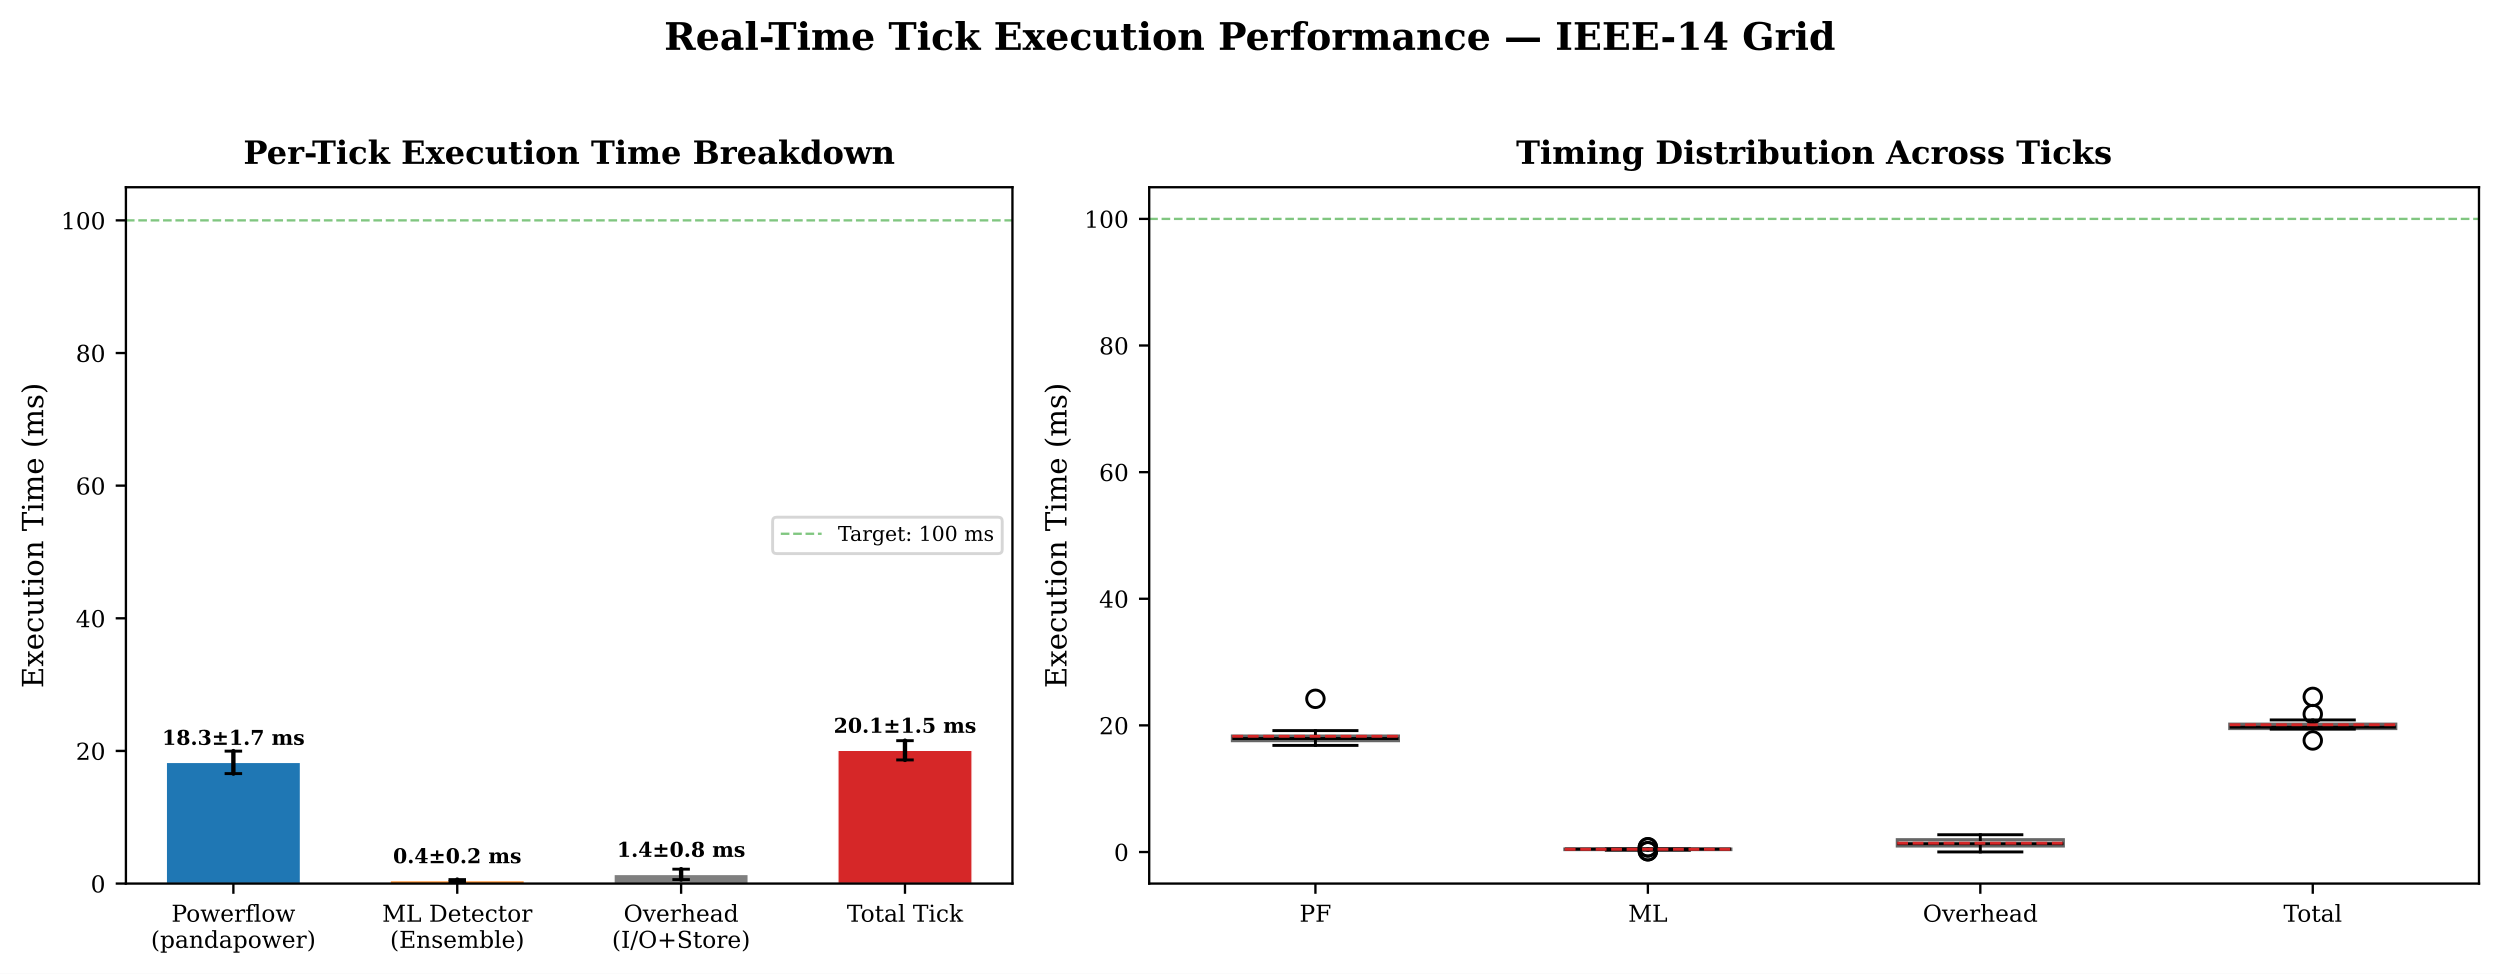
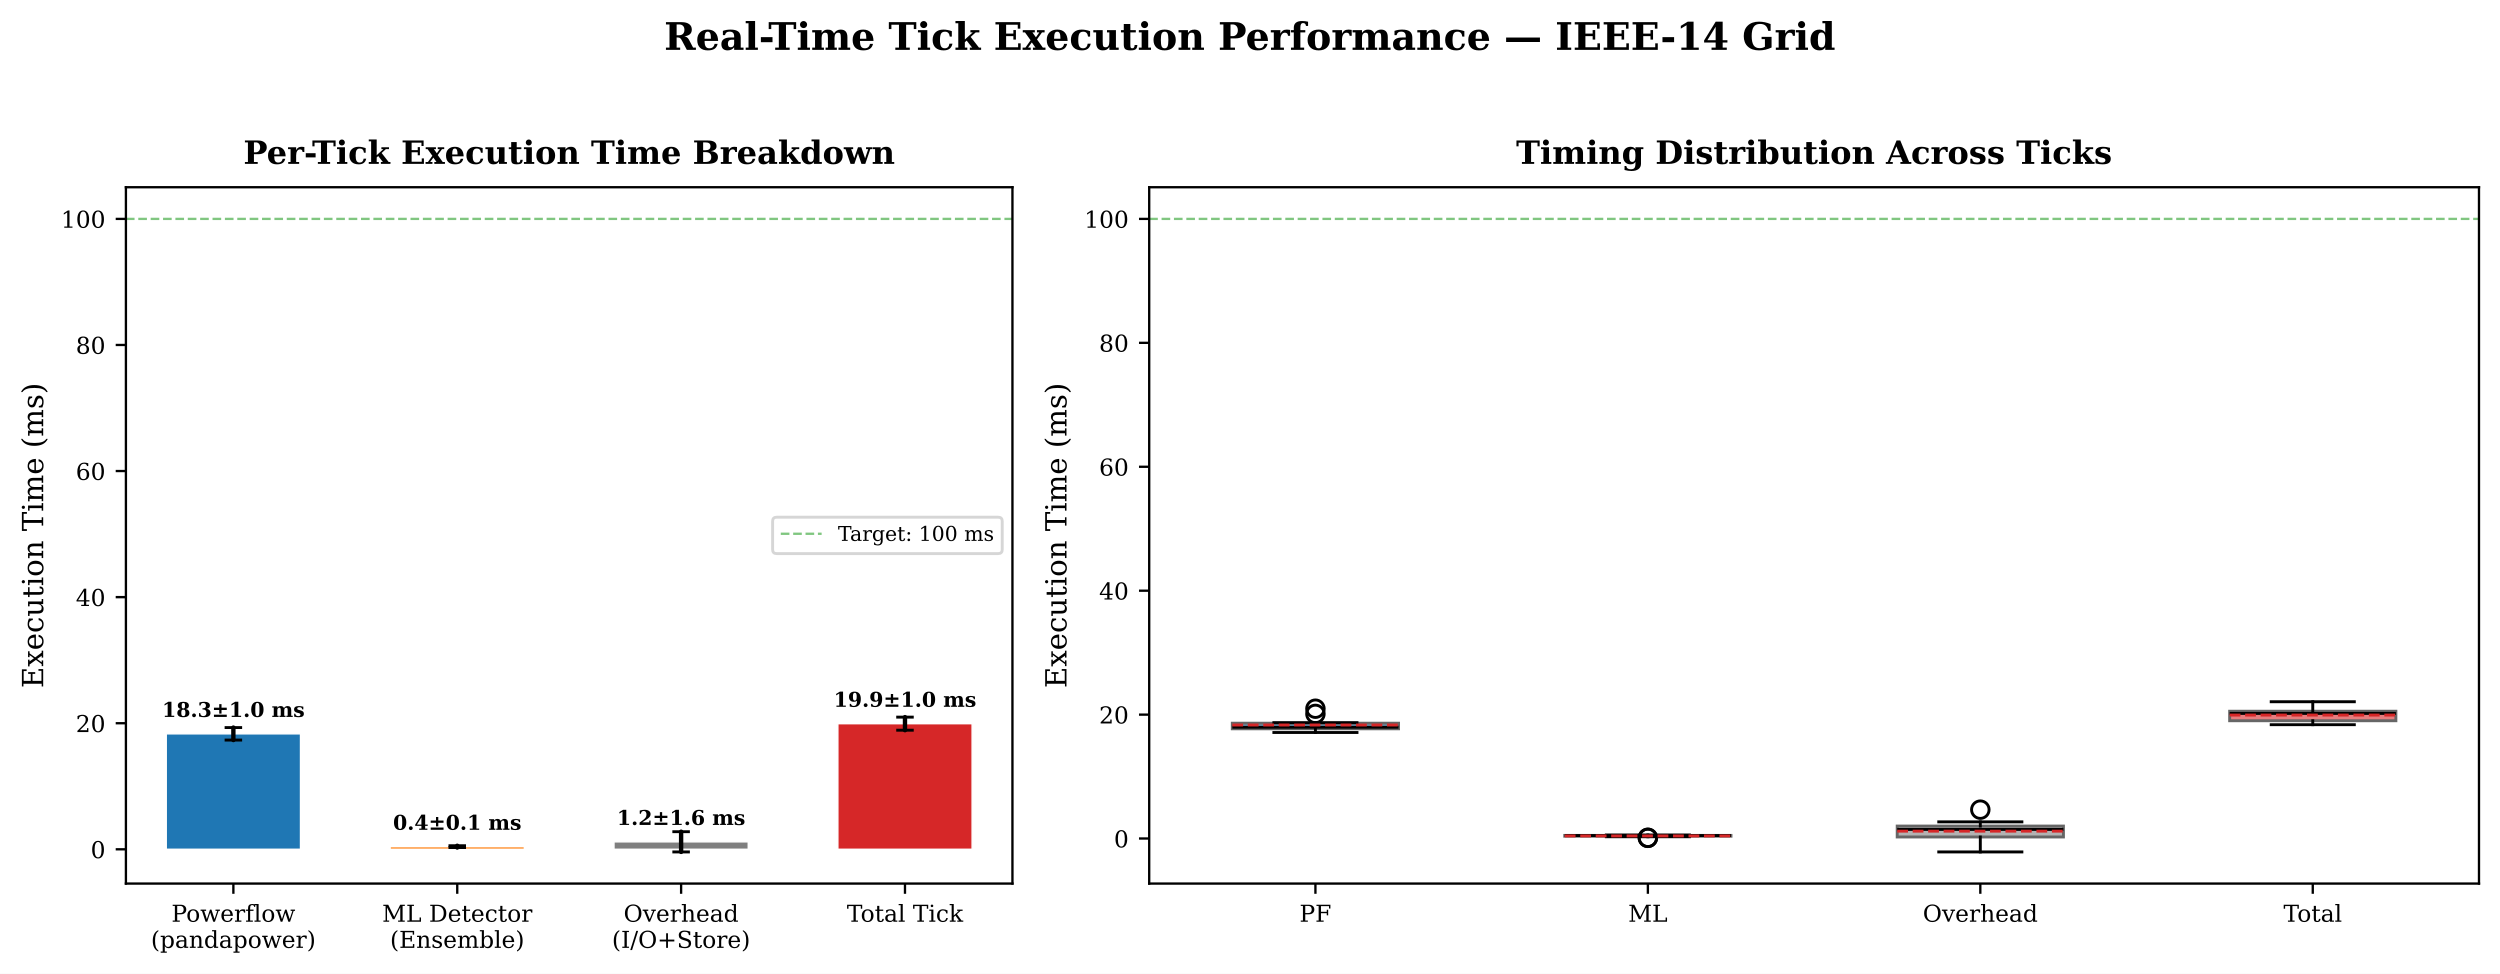
<svg xmlns="http://www.w3.org/2000/svg" xmlns:xlink="http://www.w3.org/1999/xlink" width="856.683pt" height="333.676pt" viewBox="0 0 856.683 333.676" version="1.1">
  <defs>
    <style type="text/css">*{stroke-linejoin: round; stroke-linecap: butt}</style>
  </defs>
  <g id="figure_1">
    <g id="patch_1">
      <path d="M -0 333.676  L 856.683 333.676  L 856.683 0  L -0 0  z " style="fill: #ffffff" />
    </g>
    <g id="axes_1">
      <g id="patch_2">
        <path d="M 43.148 302.776  L 346.936 302.776  L 346.936 64.16  L 43.148 64.16  z " style="fill: #ffffff" />
      </g>
      <g id="patch_3">
-         <path d="M 56.957 302.776  L 102.985 302.776  L 102.985 261.243  L 56.957 261.243  z " clip-path="url(#p542a0e15f7)" style="fill: #1f77b4; stroke: #ffffff; stroke-width: 0.5; stroke-linejoin: miter" />
+         <path d="M 56.957 291.033  L 102.985 291.033  L 102.985 251.457  L 56.957 251.457  z " clip-path="url(#p3ab5cfee27)" style="fill: #1f77b4; stroke: #ffffff; stroke-width: 0.5; stroke-linejoin: miter" />
      </g>
      <g id="patch_4">
-         <path d="M 133.671 302.776  L 179.699 302.776  L 179.699 301.789  L 133.671 301.789  z " clip-path="url(#p542a0e15f7)" style="fill: #ff7f0e; stroke: #ffffff; stroke-width: 0.5; stroke-linejoin: miter" />
+         <path d="M 133.671 291.033  L 179.699 291.033  L 179.699 290.123  L 133.671 290.123  z " clip-path="url(#p3ab5cfee27)" style="fill: #ff7f0e; stroke: #ffffff; stroke-width: 0.5; stroke-linejoin: miter" />
      </g>
      <g id="patch_5">
-         <path d="M 210.385 302.776  L 256.413 302.776  L 256.413 299.623  L 210.385 299.623  z " clip-path="url(#p542a0e15f7)" style="fill: #7f7f7f; stroke: #ffffff; stroke-width: 0.5; stroke-linejoin: miter" />
+         <path d="M 210.385 291.033  L 256.413 291.033  L 256.413 288.466  L 210.385 288.466  z " clip-path="url(#p3ab5cfee27)" style="fill: #7f7f7f; stroke: #ffffff; stroke-width: 0.5; stroke-linejoin: miter" />
      </g>
      <g id="patch_6">
-         <path d="M 287.099 302.776  L 333.128 302.776  L 333.128 257.103  L 287.099 257.103  z " clip-path="url(#p542a0e15f7)" style="fill: #d62728; stroke: #ffffff; stroke-width: 0.5; stroke-linejoin: miter" />
+         <path d="M 287.099 291.033  L 333.128 291.033  L 333.128 247.98  L 287.099 247.98  z " clip-path="url(#p3ab5cfee27)" style="fill: #d62728; stroke: #ffffff; stroke-width: 0.5; stroke-linejoin: miter" />
      </g>
      <g id="matplotlib.axis_1">
        <g id="xtick_1">
          <g id="line2d_1">
            <defs>
-               <path id="m5ea4b5512e" d="M 0 0  L 0 3.5  " style="stroke: #000000; stroke-width: 0.8" />
+               <path id="mbf00716e2d" d="M 0 0  L 0 3.5  " style="stroke: #000000; stroke-width: 0.8" />
            </defs>
            <g>
-               <use xlink:href="#m5ea4b5512e" x="79.971" y="302.776" style="stroke: #000000; stroke-width: 0.8" />
+               <use xlink:href="#mbf00716e2d" x="79.971" y="302.776" style="stroke: #000000; stroke-width: 0.8" />
            </g>
          </g>
          <g id="text_1">
            <text style="font-size: 8px; font-family: 'DejaVu Serif', 'Bitstream Vera Serif', 'Computer Modern Roman', 'New Century Schoolbook', 'Century Schoolbook L', 'Utopia', 'ITC Bookman', 'Bookman', 'Nimbus Roman No9 L', 'Times New Roman', 'Times', 'Palatino', 'Charter', serif" transform="translate(58.73654 315.8542)">Powerflow</text>
            <text style="font-size: 8px; font-family: 'DejaVu Serif', 'Bitstream Vera Serif', 'Computer Modern Roman', 'New Century Schoolbook', 'Century Schoolbook L', 'Utopia', 'ITC Bookman', 'Bookman', 'Nimbus Roman No9 L', 'Times New Roman', 'Times', 'Palatino', 'Charter', serif" transform="translate(51.71029 324.8125)">(pandapower)</text>
          </g>
        </g>
        <g id="xtick_2">
          <g id="line2d_2">
            <g>
-               <use xlink:href="#m5ea4b5512e" x="156.685" y="302.776" style="stroke: #000000; stroke-width: 0.8" />
+               <use xlink:href="#mbf00716e2d" x="156.685" y="302.776" style="stroke: #000000; stroke-width: 0.8" />
            </g>
          </g>
          <g id="text_2">
            <text style="font-size: 8px; font-family: 'DejaVu Serif', 'Bitstream Vera Serif', 'Computer Modern Roman', 'New Century Schoolbook', 'Century Schoolbook L', 'Utopia', 'ITC Bookman', 'Bookman', 'Nimbus Roman No9 L', 'Times New Roman', 'Times', 'Palatino', 'Charter', serif" transform="translate(130.9451 315.8542)">ML Detector</text>
            <text style="font-size: 8px; font-family: 'DejaVu Serif', 'Bitstream Vera Serif', 'Computer Modern Roman', 'New Century Schoolbook', 'Century Schoolbook L', 'Utopia', 'ITC Bookman', 'Bookman', 'Nimbus Roman No9 L', 'Times New Roman', 'Times', 'Palatino', 'Charter', serif" transform="translate(133.6469 324.8125)">(Ensemble)</text>
          </g>
        </g>
        <g id="xtick_3">
          <g id="line2d_3">
            <g>
-               <use xlink:href="#m5ea4b5512e" x="233.399" y="302.776" style="stroke: #000000; stroke-width: 0.8" />
+               <use xlink:href="#mbf00716e2d" x="233.399" y="302.776" style="stroke: #000000; stroke-width: 0.8" />
            </g>
          </g>
          <g id="text_3">
            <text style="font-size: 8px; font-family: 'DejaVu Serif', 'Bitstream Vera Serif', 'Computer Modern Roman', 'New Century Schoolbook', 'Century Schoolbook L', 'Utopia', 'ITC Bookman', 'Bookman', 'Nimbus Roman No9 L', 'Times New Roman', 'Times', 'Palatino', 'Charter', serif" transform="translate(213.6911 315.8542)">Overhead</text>
            <text style="font-size: 8px; font-family: 'DejaVu Serif', 'Bitstream Vera Serif', 'Computer Modern Roman', 'New Century Schoolbook', 'Century Schoolbook L', 'Utopia', 'ITC Bookman', 'Bookman', 'Nimbus Roman No9 L', 'Times New Roman', 'Times', 'Palatino', 'Charter', serif" transform="translate(209.6842 324.8125)">(I/O+Store)</text>
          </g>
        </g>
        <g id="xtick_4">
          <g id="line2d_4">
            <g>
-               <use xlink:href="#m5ea4b5512e" x="310.113" y="302.776" style="stroke: #000000; stroke-width: 0.8" />
+               <use xlink:href="#mbf00716e2d" x="310.113" y="302.776" style="stroke: #000000; stroke-width: 0.8" />
            </g>
          </g>
          <g id="text_4">
            <text style="font-size: 8px; font-family: 'DejaVu Serif', 'Bitstream Vera Serif', 'Computer Modern Roman', 'New Century Schoolbook', 'Century Schoolbook L', 'Utopia', 'ITC Bookman', 'Bookman', 'Nimbus Roman No9 L', 'Times New Roman', 'Times', 'Palatino', 'Charter', serif; text-anchor: middle" x="310.113" y="315.854" transform="rotate(-0 310.1133 315.8542)">Total Tick</text>
          </g>
        </g>
      </g>
      <g id="matplotlib.axis_2">
        <g id="ytick_1">
          <g id="line2d_5">
            <defs>
-               <path id="mde92114807" d="M 0 0  L -3.5 0  " style="stroke: #000000; stroke-width: 0.8" />
+               <path id="mee71e24d2e" d="M 0 0  L -3.5 0  " style="stroke: #000000; stroke-width: 0.8" />
            </defs>
            <g>
-               <use xlink:href="#mde92114807" x="43.148" y="302.776" style="stroke: #000000; stroke-width: 0.8" />
+               <use xlink:href="#mee71e24d2e" x="43.148" y="291.033" style="stroke: #000000; stroke-width: 0.8" />
            </g>
          </g>
          <g id="text_5">
-             <text style="font-size: 8px; font-family: 'DejaVu Serif', 'Bitstream Vera Serif', 'Computer Modern Roman', 'New Century Schoolbook', 'Century Schoolbook L', 'Utopia', 'ITC Bookman', 'Bookman', 'Nimbus Roman No9 L', 'Times New Roman', 'Times', 'Palatino', 'Charter', serif; text-anchor: end" x="36.148" y="305.815" transform="rotate(-0 36.14813 305.8149)">0</text>
+             <text style="font-size: 8px; font-family: 'DejaVu Serif', 'Bitstream Vera Serif', 'Computer Modern Roman', 'New Century Schoolbook', 'Century Schoolbook L', 'Utopia', 'ITC Bookman', 'Bookman', 'Nimbus Roman No9 L', 'Times New Roman', 'Times', 'Palatino', 'Charter', serif; text-anchor: end" x="36.148" y="294.072" transform="rotate(-0 36.14813 294.0722)">0</text>
          </g>
        </g>
        <g id="ytick_2">
          <g id="line2d_6">
            <g>
-               <use xlink:href="#mde92114807" x="43.148" y="257.325" style="stroke: #000000; stroke-width: 0.8" />
+               <use xlink:href="#mee71e24d2e" x="43.148" y="247.828" style="stroke: #000000; stroke-width: 0.8" />
            </g>
          </g>
          <g id="text_6">
-             <text style="font-size: 8px; font-family: 'DejaVu Serif', 'Bitstream Vera Serif', 'Computer Modern Roman', 'New Century Schoolbook', 'Century Schoolbook L', 'Utopia', 'ITC Bookman', 'Bookman', 'Nimbus Roman No9 L', 'Times New Roman', 'Times', 'Palatino', 'Charter', serif; text-anchor: end" x="36.148" y="260.364" transform="rotate(-0 36.14813 260.3643)">20</text>
+             <text style="font-size: 8px; font-family: 'DejaVu Serif', 'Bitstream Vera Serif', 'Computer Modern Roman', 'New Century Schoolbook', 'Century Schoolbook L', 'Utopia', 'ITC Bookman', 'Bookman', 'Nimbus Roman No9 L', 'Times New Roman', 'Times', 'Palatino', 'Charter', serif; text-anchor: end" x="36.148" y="250.867" transform="rotate(-0 36.14813 250.8669)">20</text>
          </g>
        </g>
        <g id="ytick_3">
          <g id="line2d_7">
            <g>
-               <use xlink:href="#mde92114807" x="43.148" y="211.874" style="stroke: #000000; stroke-width: 0.8" />
+               <use xlink:href="#mee71e24d2e" x="43.148" y="204.622" style="stroke: #000000; stroke-width: 0.8" />
            </g>
          </g>
          <g id="text_7">
-             <text style="font-size: 8px; font-family: 'DejaVu Serif', 'Bitstream Vera Serif', 'Computer Modern Roman', 'New Century Schoolbook', 'Century Schoolbook L', 'Utopia', 'ITC Bookman', 'Bookman', 'Nimbus Roman No9 L', 'Times New Roman', 'Times', 'Palatino', 'Charter', serif; text-anchor: end" x="36.148" y="214.914" transform="rotate(-0 36.14813 214.9137)">40</text>
+             <text style="font-size: 8px; font-family: 'DejaVu Serif', 'Bitstream Vera Serif', 'Computer Modern Roman', 'New Century Schoolbook', 'Century Schoolbook L', 'Utopia', 'ITC Bookman', 'Bookman', 'Nimbus Roman No9 L', 'Times New Roman', 'Times', 'Palatino', 'Charter', serif; text-anchor: end" x="36.148" y="207.662" transform="rotate(-0 36.14813 207.6615)">40</text>
          </g>
        </g>
        <g id="ytick_4">
          <g id="line2d_8">
            <g>
-               <use xlink:href="#mde92114807" x="43.148" y="166.424" style="stroke: #000000; stroke-width: 0.8" />
+               <use xlink:href="#mee71e24d2e" x="43.148" y="161.417" style="stroke: #000000; stroke-width: 0.8" />
            </g>
          </g>
          <g id="text_8">
-             <text style="font-size: 8px; font-family: 'DejaVu Serif', 'Bitstream Vera Serif', 'Computer Modern Roman', 'New Century Schoolbook', 'Century Schoolbook L', 'Utopia', 'ITC Bookman', 'Bookman', 'Nimbus Roman No9 L', 'Times New Roman', 'Times', 'Palatino', 'Charter', serif; text-anchor: end" x="36.148" y="169.463" transform="rotate(-0 36.14813 169.4632)">60</text>
+             <text style="font-size: 8px; font-family: 'DejaVu Serif', 'Bitstream Vera Serif', 'Computer Modern Roman', 'New Century Schoolbook', 'Century Schoolbook L', 'Utopia', 'ITC Bookman', 'Bookman', 'Nimbus Roman No9 L', 'Times New Roman', 'Times', 'Palatino', 'Charter', serif; text-anchor: end" x="36.148" y="164.456" transform="rotate(-0 36.14813 164.4562)">60</text>
          </g>
        </g>
        <g id="ytick_5">
          <g id="line2d_9">
            <g>
-               <use xlink:href="#mde92114807" x="43.148" y="120.973" style="stroke: #000000; stroke-width: 0.8" />
+               <use xlink:href="#mee71e24d2e" x="43.148" y="118.211" style="stroke: #000000; stroke-width: 0.8" />
            </g>
          </g>
          <g id="text_9">
-             <text style="font-size: 8px; font-family: 'DejaVu Serif', 'Bitstream Vera Serif', 'Computer Modern Roman', 'New Century Schoolbook', 'Century Schoolbook L', 'Utopia', 'ITC Bookman', 'Bookman', 'Nimbus Roman No9 L', 'Times New Roman', 'Times', 'Palatino', 'Charter', serif; text-anchor: end" x="36.148" y="124.013" transform="rotate(-0 36.14813 124.0126)">80</text>
+             <text style="font-size: 8px; font-family: 'DejaVu Serif', 'Bitstream Vera Serif', 'Computer Modern Roman', 'New Century Schoolbook', 'Century Schoolbook L', 'Utopia', 'ITC Bookman', 'Bookman', 'Nimbus Roman No9 L', 'Times New Roman', 'Times', 'Palatino', 'Charter', serif; text-anchor: end" x="36.148" y="121.251" transform="rotate(-0 36.14813 121.2509)">80</text>
          </g>
        </g>
        <g id="ytick_6">
          <g id="line2d_10">
            <g>
-               <use xlink:href="#mde92114807" x="43.148" y="75.523" style="stroke: #000000; stroke-width: 0.8" />
+               <use xlink:href="#mee71e24d2e" x="43.148" y="75.006" style="stroke: #000000; stroke-width: 0.8" />
            </g>
          </g>
          <g id="text_10">
-             <text style="font-size: 8px; font-family: 'DejaVu Serif', 'Bitstream Vera Serif', 'Computer Modern Roman', 'New Century Schoolbook', 'Century Schoolbook L', 'Utopia', 'ITC Bookman', 'Bookman', 'Nimbus Roman No9 L', 'Times New Roman', 'Times', 'Palatino', 'Charter', serif; text-anchor: end" x="36.148" y="78.562" transform="rotate(-0 36.14813 78.56202)">100</text>
+             <text style="font-size: 8px; font-family: 'DejaVu Serif', 'Bitstream Vera Serif', 'Computer Modern Roman', 'New Century Schoolbook', 'Century Schoolbook L', 'Utopia', 'ITC Bookman', 'Bookman', 'Nimbus Roman No9 L', 'Times New Roman', 'Times', 'Palatino', 'Charter', serif; text-anchor: end" x="36.148" y="78.046" transform="rotate(-0 36.14813 78.04553)">100</text>
          </g>
        </g>
        <g id="text_11">
          <text style="font-size: 10px; font-family: 'DejaVu Serif', 'Bitstream Vera Serif', 'Computer Modern Roman', 'New Century Schoolbook', 'Century Schoolbook L', 'Utopia', 'ITC Bookman', 'Bookman', 'Nimbus Roman No9 L', 'Times New Roman', 'Times', 'Palatino', 'Charter', serif; text-anchor: middle" x="14.798" y="183.468" transform="rotate(-90 14.79844 183.4677)">Execution Time (ms)</text>
        </g>
      </g>
      <g id="LineCollection_1">
-         <path d="M 79.971 265.1  L 79.971 257.385  " clip-path="url(#p542a0e15f7)" style="fill: none; stroke: #000000; stroke-width: 1.5; stroke-linecap: round" />
-         <path d="M 156.685 302.176  L 156.685 301.402  " clip-path="url(#p542a0e15f7)" style="fill: none; stroke: #000000; stroke-width: 1.5; stroke-linecap: round" />
-         <path d="M 233.399 301.405  L 233.399 297.84  " clip-path="url(#p542a0e15f7)" style="fill: none; stroke: #000000; stroke-width: 1.5; stroke-linecap: round" />
-         <path d="M 310.113 260.4  L 310.113 253.806  " clip-path="url(#p542a0e15f7)" style="fill: none; stroke: #000000; stroke-width: 1.5; stroke-linecap: round" />
+         <path d="M 79.971 253.596  L 79.971 249.317  " clip-path="url(#p3ab5cfee27)" style="fill: none; stroke: #000000; stroke-width: 1.5; stroke-linecap: round" />
+         <path d="M 156.685 290.432  L 156.685 289.814  " clip-path="url(#p3ab5cfee27)" style="fill: none; stroke: #000000; stroke-width: 1.5; stroke-linecap: round" />
+         <path d="M 233.399 291.929  L 233.399 285.003  " clip-path="url(#p3ab5cfee27)" style="fill: none; stroke: #000000; stroke-width: 1.5; stroke-linecap: round" />
+         <path d="M 310.113 250.219  L 310.113 245.742  " clip-path="url(#p3ab5cfee27)" style="fill: none; stroke: #000000; stroke-width: 1.5; stroke-linecap: round" />
      </g>
      <g id="line2d_11">
        <defs>
-           <path id="mcc9e59966f" d="M 3 0  L -3 -0  " style="stroke: #000000" />
+           <path id="mebff96fcb3" d="M 3 0  L -3 -0  " style="stroke: #000000" />
        </defs>
-         <g clip-path="url(#p542a0e15f7)">
-           <use xlink:href="#mcc9e59966f" x="79.971" y="265.1" style="fill: #1f77b4; stroke: #000000" />
-           <use xlink:href="#mcc9e59966f" x="156.685" y="302.176" style="fill: #1f77b4; stroke: #000000" />
-           <use xlink:href="#mcc9e59966f" x="233.399" y="301.405" style="fill: #1f77b4; stroke: #000000" />
-           <use xlink:href="#mcc9e59966f" x="310.113" y="260.4" style="fill: #1f77b4; stroke: #000000" />
+         <g clip-path="url(#p3ab5cfee27)">
+           <use xlink:href="#mebff96fcb3" x="79.971" y="253.596" style="fill: #1f77b4; stroke: #000000" />
+           <use xlink:href="#mebff96fcb3" x="156.685" y="290.432" style="fill: #1f77b4; stroke: #000000" />
+           <use xlink:href="#mebff96fcb3" x="233.399" y="291.929" style="fill: #1f77b4; stroke: #000000" />
+           <use xlink:href="#mebff96fcb3" x="310.113" y="250.219" style="fill: #1f77b4; stroke: #000000" />
        </g>
      </g>
      <g id="line2d_12">
-         <g clip-path="url(#p542a0e15f7)">
-           <use xlink:href="#mcc9e59966f" x="79.971" y="257.385" style="fill: #1f77b4; stroke: #000000" />
-           <use xlink:href="#mcc9e59966f" x="156.685" y="301.402" style="fill: #1f77b4; stroke: #000000" />
-           <use xlink:href="#mcc9e59966f" x="233.399" y="297.84" style="fill: #1f77b4; stroke: #000000" />
-           <use xlink:href="#mcc9e59966f" x="310.113" y="253.806" style="fill: #1f77b4; stroke: #000000" />
+         <g clip-path="url(#p3ab5cfee27)">
+           <use xlink:href="#mebff96fcb3" x="79.971" y="249.317" style="fill: #1f77b4; stroke: #000000" />
+           <use xlink:href="#mebff96fcb3" x="156.685" y="289.814" style="fill: #1f77b4; stroke: #000000" />
+           <use xlink:href="#mebff96fcb3" x="233.399" y="285.003" style="fill: #1f77b4; stroke: #000000" />
+           <use xlink:href="#mebff96fcb3" x="310.113" y="245.742" style="fill: #1f77b4; stroke: #000000" />
        </g>
      </g>
      <g id="line2d_13">
-         <path d="M 43.148 75.523  L 346.936 75.523  " clip-path="url(#p542a0e15f7)" style="fill: none; stroke-dasharray: 2.96,1.28; stroke-dashoffset: 0; stroke: #2ca02c; stroke-opacity: 0.6; stroke-width: 0.8" />
+         <path d="M 43.148 75.006  L 346.936 75.006  " clip-path="url(#p3ab5cfee27)" style="fill: none; stroke-dasharray: 2.96,1.28; stroke-dashoffset: 0; stroke: #2ca02c; stroke-opacity: 0.6; stroke-width: 0.8" />
      </g>
      <g id="patch_7">
        <path d="M 43.148 302.776  L 43.148 64.16  " style="fill: none; stroke: #000000; stroke-width: 0.8; stroke-linejoin: miter; stroke-linecap: square" />
      </g>
      <g id="patch_8">
        <path d="M 346.936 302.776  L 346.936 64.16  " style="fill: none; stroke: #000000; stroke-width: 0.8; stroke-linejoin: miter; stroke-linecap: square" />
      </g>
      <g id="patch_9">
        <path d="M 43.148 302.776  L 346.936 302.776  " style="fill: none; stroke: #000000; stroke-width: 0.8; stroke-linejoin: miter; stroke-linecap: square" />
      </g>
      <g id="patch_10">
        <path d="M 43.148 64.16  L 346.936 64.16  " style="fill: none; stroke: #000000; stroke-width: 0.8; stroke-linejoin: miter; stroke-linecap: square" />
      </g>
      <g id="text_12">
-         <text style="font-weight: 700; font-size: 7px; font-family: 'DejaVu Serif', 'Bitstream Vera Serif', 'Computer Modern Roman', 'New Century Schoolbook', 'Century Schoolbook L', 'Utopia', 'ITC Bookman', 'Bookman', 'Nimbus Roman No9 L', 'Times New Roman', 'Times', 'Palatino', 'Charter', serif; text-anchor: middle" x="79.971" y="255.242" transform="rotate(-0 79.97091 255.2417)">18.3±1.7 ms</text>
+         <text style="font-weight: 700; font-size: 7px; font-family: 'DejaVu Serif', 'Bitstream Vera Serif', 'Computer Modern Roman', 'New Century Schoolbook', 'Century Schoolbook L', 'Utopia', 'ITC Bookman', 'Bookman', 'Nimbus Roman No9 L', 'Times New Roman', 'Times', 'Palatino', 'Charter', serif; text-anchor: middle" x="79.971" y="245.68" transform="rotate(-0 79.97091 245.6804)">18.3±1.0 ms</text>
      </g>
      <g id="text_13">
-         <text style="font-weight: 700; font-size: 7px; font-family: 'DejaVu Serif', 'Bitstream Vera Serif', 'Computer Modern Roman', 'New Century Schoolbook', 'Century Schoolbook L', 'Utopia', 'ITC Bookman', 'Bookman', 'Nimbus Roman No9 L', 'Times New Roman', 'Times', 'Palatino', 'Charter', serif; text-anchor: middle" x="156.685" y="295.788" transform="rotate(-0 156.6851 295.788)">0.4±0.2 ms</text>
+         <text style="font-weight: 700; font-size: 7px; font-family: 'DejaVu Serif', 'Bitstream Vera Serif', 'Computer Modern Roman', 'New Century Schoolbook', 'Century Schoolbook L', 'Utopia', 'ITC Bookman', 'Bookman', 'Nimbus Roman No9 L', 'Times New Roman', 'Times', 'Palatino', 'Charter', serif; text-anchor: middle" x="156.685" y="284.346" transform="rotate(-0 156.6851 284.3465)">0.4±0.1 ms</text>
      </g>
      <g id="text_14">
-         <text style="font-weight: 700; font-size: 7px; font-family: 'DejaVu Serif', 'Bitstream Vera Serif', 'Computer Modern Roman', 'New Century Schoolbook', 'Century Schoolbook L', 'Utopia', 'ITC Bookman', 'Bookman', 'Nimbus Roman No9 L', 'Times New Roman', 'Times', 'Palatino', 'Charter', serif; text-anchor: middle" x="233.399" y="293.622" transform="rotate(-0 233.3992 293.6218)">1.4±0.8 ms</text>
+         <text style="font-weight: 700; font-size: 7px; font-family: 'DejaVu Serif', 'Bitstream Vera Serif', 'Computer Modern Roman', 'New Century Schoolbook', 'Century Schoolbook L', 'Utopia', 'ITC Bookman', 'Bookman', 'Nimbus Roman No9 L', 'Times New Roman', 'Times', 'Palatino', 'Charter', serif; text-anchor: middle" x="233.399" y="282.69" transform="rotate(-0 233.3992 282.6901)">1.2±1.6 ms</text>
      </g>
      <g id="text_15">
-         <text style="font-weight: 700; font-size: 7px; font-family: 'DejaVu Serif', 'Bitstream Vera Serif', 'Computer Modern Roman', 'New Century Schoolbook', 'Century Schoolbook L', 'Utopia', 'ITC Bookman', 'Bookman', 'Nimbus Roman No9 L', 'Times New Roman', 'Times', 'Palatino', 'Charter', serif; text-anchor: middle" x="310.113" y="251.102" transform="rotate(-0 310.1133 251.1022)">20.1±1.5 ms</text>
+         <text style="font-weight: 700; font-size: 7px; font-family: 'DejaVu Serif', 'Bitstream Vera Serif', 'Computer Modern Roman', 'New Century Schoolbook', 'Century Schoolbook L', 'Utopia', 'ITC Bookman', 'Bookman', 'Nimbus Roman No9 L', 'Times New Roman', 'Times', 'Palatino', 'Charter', serif; text-anchor: middle" x="310.113" y="242.204" transform="rotate(-0 310.1133 242.2039)">19.9±1.0 ms</text>
      </g>
      <g id="text_16">
        <text style="font-weight: 700; font-size: 11px; font-family: 'DejaVu Serif', 'Bitstream Vera Serif', 'Computer Modern Roman', 'New Century Schoolbook', 'Century Schoolbook L', 'Utopia', 'ITC Bookman', 'Bookman', 'Nimbus Roman No9 L', 'Times New Roman', 'Times', 'Palatino', 'Charter', serif; text-anchor: middle" x="195.042" y="56.16" transform="rotate(-0 195.0421 56.16)">Per-Tick Execution Time Breakdown</text>
      </g>
      <g id="legend_1">
        <g id="patch_11">
          <path d="M 266.154 189.705  L 342.036 189.705  Q 343.436 189.705 343.436 188.305  L 343.436 178.631  Q 343.436 177.231 342.036 177.231  L 266.154 177.231  Q 264.754 177.231 264.754 178.631  L 264.754 188.305  Q 264.754 189.705 266.154 189.705  z " style="fill: #ffffff; opacity: 0.8; stroke: #cccccc; stroke-linejoin: miter" />
        </g>
        <g id="line2d_14">
          <path d="M 267.554 182.9  L 274.554 182.9  L 281.554 182.9  " style="fill: none; stroke-dasharray: 2.96,1.28; stroke-dashoffset: 0; stroke: #2ca02c; stroke-opacity: 0.6; stroke-width: 0.8" />
        </g>
        <g id="text_17">
          <text style="font-size: 7px; font-family: 'DejaVu Serif', 'Bitstream Vera Serif', 'Computer Modern Roman', 'New Century Schoolbook', 'Century Schoolbook L', 'Utopia', 'ITC Bookman', 'Bookman', 'Nimbus Roman No9 L', 'Times New Roman', 'Times', 'Palatino', 'Charter', serif; text-anchor: start" x="287.154" y="185.35" transform="rotate(-0 287.1539 185.3495)">Target: 100 ms</text>
        </g>
      </g>
    </g>
    <g id="axes_2">
      <g id="patch_12">
        <path d="M 393.801 302.776  L 849.483 302.776  L 849.483 64.16  L 393.801 64.16  z " style="fill: #ffffff" />
      </g>
      <g id="matplotlib.axis_3">
        <g id="xtick_5">
          <g id="line2d_15">
            <g>
-               <use xlink:href="#m5ea4b5512e" x="450.761" y="302.776" style="stroke: #000000; stroke-width: 0.8" />
+               <use xlink:href="#mbf00716e2d" x="450.761" y="302.776" style="stroke: #000000; stroke-width: 0.8" />
            </g>
          </g>
          <g id="text_18">
            <text style="font-size: 8px; font-family: 'DejaVu Serif', 'Bitstream Vera Serif', 'Computer Modern Roman', 'New Century Schoolbook', 'Century Schoolbook L', 'Utopia', 'ITC Bookman', 'Bookman', 'Nimbus Roman No9 L', 'Times New Roman', 'Times', 'Palatino', 'Charter', serif; text-anchor: middle" x="450.761" y="315.854" transform="rotate(-0 450.7614 315.8542)">PF</text>
          </g>
        </g>
        <g id="xtick_6">
          <g id="line2d_16">
            <g>
-               <use xlink:href="#m5ea4b5512e" x="564.682" y="302.776" style="stroke: #000000; stroke-width: 0.8" />
+               <use xlink:href="#mbf00716e2d" x="564.682" y="302.776" style="stroke: #000000; stroke-width: 0.8" />
            </g>
          </g>
          <g id="text_19">
            <text style="font-size: 8px; font-family: 'DejaVu Serif', 'Bitstream Vera Serif', 'Computer Modern Roman', 'New Century Schoolbook', 'Century Schoolbook L', 'Utopia', 'ITC Bookman', 'Bookman', 'Nimbus Roman No9 L', 'Times New Roman', 'Times', 'Palatino', 'Charter', serif; text-anchor: middle" x="564.682" y="315.854" transform="rotate(-0 564.6819 315.8542)">ML</text>
          </g>
        </g>
        <g id="xtick_7">
          <g id="line2d_17">
            <g>
-               <use xlink:href="#m5ea4b5512e" x="678.602" y="302.776" style="stroke: #000000; stroke-width: 0.8" />
+               <use xlink:href="#mbf00716e2d" x="678.602" y="302.776" style="stroke: #000000; stroke-width: 0.8" />
            </g>
          </g>
          <g id="text_20">
            <text style="font-size: 8px; font-family: 'DejaVu Serif', 'Bitstream Vera Serif', 'Computer Modern Roman', 'New Century Schoolbook', 'Century Schoolbook L', 'Utopia', 'ITC Bookman', 'Bookman', 'Nimbus Roman No9 L', 'Times New Roman', 'Times', 'Palatino', 'Charter', serif; text-anchor: middle" x="678.602" y="315.854" transform="rotate(-0 678.6024 315.8542)">Overhead</text>
          </g>
        </g>
        <g id="xtick_8">
          <g id="line2d_18">
            <g>
-               <use xlink:href="#m5ea4b5512e" x="792.523" y="302.776" style="stroke: #000000; stroke-width: 0.8" />
+               <use xlink:href="#mbf00716e2d" x="792.523" y="302.776" style="stroke: #000000; stroke-width: 0.8" />
            </g>
          </g>
          <g id="text_21">
            <text style="font-size: 8px; font-family: 'DejaVu Serif', 'Bitstream Vera Serif', 'Computer Modern Roman', 'New Century Schoolbook', 'Century Schoolbook L', 'Utopia', 'ITC Bookman', 'Bookman', 'Nimbus Roman No9 L', 'Times New Roman', 'Times', 'Palatino', 'Charter', serif; text-anchor: middle" x="792.523" y="315.854" transform="rotate(-0 792.5229 315.8542)">Total</text>
          </g>
        </g>
      </g>
      <g id="matplotlib.axis_4">
        <g id="ytick_7">
          <g id="line2d_19">
            <g>
-               <use xlink:href="#mde92114807" x="393.801" y="291.961" style="stroke: #000000; stroke-width: 0.8" />
+               <use xlink:href="#mee71e24d2e" x="393.801" y="287.342" style="stroke: #000000; stroke-width: 0.8" />
            </g>
          </g>
          <g id="text_22">
-             <text style="font-size: 8px; font-family: 'DejaVu Serif', 'Bitstream Vera Serif', 'Computer Modern Roman', 'New Century Schoolbook', 'Century Schoolbook L', 'Utopia', 'ITC Bookman', 'Bookman', 'Nimbus Roman No9 L', 'Times New Roman', 'Times', 'Palatino', 'Charter', serif; text-anchor: end" x="386.801" y="295" transform="rotate(-0 386.8011 295.0002)">0</text>
+             <text style="font-size: 8px; font-family: 'DejaVu Serif', 'Bitstream Vera Serif', 'Computer Modern Roman', 'New Century Schoolbook', 'Century Schoolbook L', 'Utopia', 'ITC Bookman', 'Bookman', 'Nimbus Roman No9 L', 'Times New Roman', 'Times', 'Palatino', 'Charter', serif; text-anchor: end" x="386.801" y="290.382" transform="rotate(-0 386.8011 290.3818)">0</text>
          </g>
        </g>
        <g id="ytick_8">
          <g id="line2d_20">
            <g>
-               <use xlink:href="#mde92114807" x="393.801" y="248.57" style="stroke: #000000; stroke-width: 0.8" />
+               <use xlink:href="#mee71e24d2e" x="393.801" y="244.875" style="stroke: #000000; stroke-width: 0.8" />
            </g>
          </g>
          <g id="text_23">
-             <text style="font-size: 8px; font-family: 'DejaVu Serif', 'Bitstream Vera Serif', 'Computer Modern Roman', 'New Century Schoolbook', 'Century Schoolbook L', 'Utopia', 'ITC Bookman', 'Bookman', 'Nimbus Roman No9 L', 'Times New Roman', 'Times', 'Palatino', 'Charter', serif; text-anchor: end" x="386.801" y="251.609" transform="rotate(-0 386.8011 251.6092)">20</text>
+             <text style="font-size: 8px; font-family: 'DejaVu Serif', 'Bitstream Vera Serif', 'Computer Modern Roman', 'New Century Schoolbook', 'Century Schoolbook L', 'Utopia', 'ITC Bookman', 'Bookman', 'Nimbus Roman No9 L', 'Times New Roman', 'Times', 'Palatino', 'Charter', serif; text-anchor: end" x="386.801" y="247.915" transform="rotate(-0 386.8011 247.9146)">20</text>
          </g>
        </g>
        <g id="ytick_9">
          <g id="line2d_21">
            <g>
-               <use xlink:href="#mde92114807" x="393.801" y="205.179" style="stroke: #000000; stroke-width: 0.8" />
+               <use xlink:href="#mee71e24d2e" x="393.801" y="202.408" style="stroke: #000000; stroke-width: 0.8" />
            </g>
          </g>
          <g id="text_24">
-             <text style="font-size: 8px; font-family: 'DejaVu Serif', 'Bitstream Vera Serif', 'Computer Modern Roman', 'New Century Schoolbook', 'Century Schoolbook L', 'Utopia', 'ITC Bookman', 'Bookman', 'Nimbus Roman No9 L', 'Times New Roman', 'Times', 'Palatino', 'Charter', serif; text-anchor: end" x="386.801" y="208.218" transform="rotate(-0 386.8011 208.2183)">40</text>
+             <text style="font-size: 8px; font-family: 'DejaVu Serif', 'Bitstream Vera Serif', 'Computer Modern Roman', 'New Century Schoolbook', 'Century Schoolbook L', 'Utopia', 'ITC Bookman', 'Bookman', 'Nimbus Roman No9 L', 'Times New Roman', 'Times', 'Palatino', 'Charter', serif; text-anchor: end" x="386.801" y="205.447" transform="rotate(-0 386.8011 205.4473)">40</text>
          </g>
        </g>
        <g id="ytick_10">
          <g id="line2d_22">
            <g>
-               <use xlink:href="#mde92114807" x="393.801" y="161.788" style="stroke: #000000; stroke-width: 0.8" />
+               <use xlink:href="#mee71e24d2e" x="393.801" y="159.941" style="stroke: #000000; stroke-width: 0.8" />
            </g>
          </g>
          <g id="text_25">
-             <text style="font-size: 8px; font-family: 'DejaVu Serif', 'Bitstream Vera Serif', 'Computer Modern Roman', 'New Century Schoolbook', 'Century Schoolbook L', 'Utopia', 'ITC Bookman', 'Bookman', 'Nimbus Roman No9 L', 'Times New Roman', 'Times', 'Palatino', 'Charter', serif; text-anchor: end" x="386.801" y="164.827" transform="rotate(-0 386.8011 164.8274)">60</text>
+             <text style="font-size: 8px; font-family: 'DejaVu Serif', 'Bitstream Vera Serif', 'Computer Modern Roman', 'New Century Schoolbook', 'Century Schoolbook L', 'Utopia', 'ITC Bookman', 'Bookman', 'Nimbus Roman No9 L', 'Times New Roman', 'Times', 'Palatino', 'Charter', serif; text-anchor: end" x="386.801" y="162.98" transform="rotate(-0 386.8011 162.9801)">60</text>
          </g>
        </g>
        <g id="ytick_11">
          <g id="line2d_23">
            <g>
-               <use xlink:href="#mde92114807" x="393.801" y="118.397" style="stroke: #000000; stroke-width: 0.8" />
+               <use xlink:href="#mee71e24d2e" x="393.801" y="117.473" style="stroke: #000000; stroke-width: 0.8" />
            </g>
          </g>
          <g id="text_26">
-             <text style="font-size: 8px; font-family: 'DejaVu Serif', 'Bitstream Vera Serif', 'Computer Modern Roman', 'New Century Schoolbook', 'Century Schoolbook L', 'Utopia', 'ITC Bookman', 'Bookman', 'Nimbus Roman No9 L', 'Times New Roman', 'Times', 'Palatino', 'Charter', serif; text-anchor: end" x="386.801" y="121.436" transform="rotate(-0 386.8011 121.4365)">80</text>
+             <text style="font-size: 8px; font-family: 'DejaVu Serif', 'Bitstream Vera Serif', 'Computer Modern Roman', 'New Century Schoolbook', 'Century Schoolbook L', 'Utopia', 'ITC Bookman', 'Bookman', 'Nimbus Roman No9 L', 'Times New Roman', 'Times', 'Palatino', 'Charter', serif; text-anchor: end" x="386.801" y="120.513" transform="rotate(-0 386.8011 120.5128)">80</text>
          </g>
        </g>
        <g id="ytick_12">
          <g id="line2d_24">
            <g>
-               <use xlink:href="#mde92114807" x="393.801" y="75.006" style="stroke: #000000; stroke-width: 0.8" />
+               <use xlink:href="#mee71e24d2e" x="393.801" y="75.006" style="stroke: #000000; stroke-width: 0.8" />
            </g>
          </g>
          <g id="text_27">
            <text style="font-size: 8px; font-family: 'DejaVu Serif', 'Bitstream Vera Serif', 'Computer Modern Roman', 'New Century Schoolbook', 'Century Schoolbook L', 'Utopia', 'ITC Bookman', 'Bookman', 'Nimbus Roman No9 L', 'Times New Roman', 'Times', 'Palatino', 'Charter', serif; text-anchor: end" x="386.801" y="78.046" transform="rotate(-0 386.8011 78.04553)">100</text>
          </g>
        </g>
        <g id="text_28">
          <text style="font-size: 10px; font-family: 'DejaVu Serif', 'Bitstream Vera Serif', 'Computer Modern Roman', 'New Century Schoolbook', 'Century Schoolbook L', 'Utopia', 'ITC Bookman', 'Bookman', 'Nimbus Roman No9 L', 'Times New Roman', 'Times', 'Palatino', 'Charter', serif; text-anchor: middle" x="365.451" y="183.468" transform="rotate(-90 365.4514 183.4677)">Execution Time (ms)</text>
        </g>
      </g>
      <g id="patch_13">
-         <path d="M 422.281 253.839  L 479.241 253.839  L 479.241 252.189  L 422.281 252.189  L 422.281 253.839  z " clip-path="url(#pc812bd4cac)" style="fill: #1f77b4; opacity: 0.6; stroke: #000000; stroke-linejoin: miter" />
+         <path d="M 422.281 249.739  L 479.241 249.739  L 479.241 247.824  L 422.281 247.824  L 422.281 249.739  z " clip-path="url(#p6959b4f967)" style="fill: #1f77b4; opacity: 0.6; stroke: #000000; stroke-linejoin: miter" />
      </g>
      <g id="line2d_25">
-         <path d="M 450.761 253.839  L 450.761 255.433  " clip-path="url(#pc812bd4cac)" style="fill: none; stroke: #000000; stroke-linecap: square" />
+         <path d="M 450.761 249.739  L 450.761 251.01  " clip-path="url(#p6959b4f967)" style="fill: none; stroke: #000000; stroke-linecap: square" />
      </g>
      <g id="line2d_26">
-         <path d="M 450.761 252.189  L 450.761 250.358  " clip-path="url(#pc812bd4cac)" style="fill: none; stroke: #000000; stroke-linecap: square" />
+         <path d="M 450.761 247.824  L 450.761 247.639  " clip-path="url(#p6959b4f967)" style="fill: none; stroke: #000000; stroke-linecap: square" />
      </g>
      <g id="line2d_27">
-         <path d="M 436.521 255.433  L 465.001 255.433  " clip-path="url(#pc812bd4cac)" style="fill: none; stroke: #000000; stroke-linecap: square" />
+         <path d="M 436.521 251.01  L 465.001 251.01  " clip-path="url(#p6959b4f967)" style="fill: none; stroke: #000000; stroke-linecap: square" />
      </g>
      <g id="line2d_28">
-         <path d="M 436.521 250.358  L 465.001 250.358  " clip-path="url(#pc812bd4cac)" style="fill: none; stroke: #000000; stroke-linecap: square" />
+         <path d="M 436.521 247.639  L 465.001 247.639  " clip-path="url(#p6959b4f967)" style="fill: none; stroke: #000000; stroke-linecap: square" />
      </g>
      <g id="line2d_29">
        <defs>
-           <path id="mf1a1956624" d="M 0 3  C 0.796 3 1.559 2.684 2.121 2.121  C 2.684 1.559 3 0.796 3 0  C 3 -0.796 2.684 -1.559 2.121 -2.121  C 1.559 -2.684 0.796 -3 0 -3  C -0.796 -3 -1.559 -2.684 -2.121 -2.121  C -2.684 -1.559 -3 -0.796 -3 0  C -3 0.796 -2.684 1.559 -2.121 2.121  C -1.559 2.684 -0.796 3 0 3  z " style="stroke: #000000" />
+           <path id="mea780d109a" d="M 0 3  C 0.796 3 1.559 2.684 2.121 2.121  C 2.684 1.559 3 0.796 3 0  C 3 -0.796 2.684 -1.559 2.121 -2.121  C 1.559 -2.684 0.796 -3 0 -3  C -0.796 -3 -1.559 -2.684 -2.121 -2.121  C -2.684 -1.559 -3 -0.796 -3 0  C -3 0.796 -2.684 1.559 -2.121 2.121  C -1.559 2.684 -0.796 3 0 3  z " style="stroke: #000000" />
        </defs>
-         <g clip-path="url(#pc812bd4cac)">
-           <use xlink:href="#mf1a1956624" x="450.761" y="239.464" style="fill-opacity: 0; stroke: #000000" />
+         <g clip-path="url(#p6959b4f967)">
+           <use xlink:href="#mea780d109a" x="450.761" y="242.854" style="fill-opacity: 0; stroke: #000000" />
+           <use xlink:href="#mea780d109a" x="450.761" y="244.635" style="fill-opacity: 0; stroke: #000000" />
        </g>
      </g>
      <g id="patch_14">
-         <path d="M 536.202 291.165  L 593.162 291.165  L 593.162 290.907  L 536.202 290.907  L 536.202 291.165  z " clip-path="url(#pc812bd4cac)" style="fill: #ff7f0e; opacity: 0.6; stroke: #000000; stroke-linejoin: miter" />
+         <path d="M 536.202 286.544  L 593.162 286.544  L 593.162 286.273  L 536.202 286.273  L 536.202 286.544  z " clip-path="url(#p6959b4f967)" style="fill: #ff7f0e; opacity: 0.6; stroke: #000000; stroke-linejoin: miter" />
      </g>
      <g id="line2d_30">
-         <path d="M 564.682 291.165  L 564.682 291.334  " clip-path="url(#pc812bd4cac)" style="fill: none; stroke: #000000; stroke-linecap: square" />
+         <path d="M 564.682 286.544  L 564.682 286.728  " clip-path="url(#p6959b4f967)" style="fill: none; stroke: #000000; stroke-linecap: square" />
      </g>
      <g id="line2d_31">
-         <path d="M 564.682 290.907  L 564.682 290.894  " clip-path="url(#pc812bd4cac)" style="fill: none; stroke: #000000; stroke-linecap: square" />
+         <path d="M 564.682 286.273  L 564.682 286.128  " clip-path="url(#p6959b4f967)" style="fill: none; stroke: #000000; stroke-linecap: square" />
      </g>
      <g id="line2d_32">
-         <path d="M 550.442 291.334  L 578.922 291.334  " clip-path="url(#pc812bd4cac)" style="fill: none; stroke: #000000; stroke-linecap: square" />
+         <path d="M 550.442 286.728  L 578.922 286.728  " clip-path="url(#p6959b4f967)" style="fill: none; stroke: #000000; stroke-linecap: square" />
      </g>
      <g id="line2d_33">
-         <path d="M 550.442 290.894  L 578.922 290.894  " clip-path="url(#pc812bd4cac)" style="fill: none; stroke: #000000; stroke-linecap: square" />
+         <path d="M 550.442 286.128  L 578.922 286.128  " clip-path="url(#p6959b4f967)" style="fill: none; stroke: #000000; stroke-linecap: square" />
      </g>
      <g id="line2d_34">
-         <g clip-path="url(#pc812bd4cac)">
-           <use xlink:href="#mf1a1956624" x="564.682" y="291.719" style="fill-opacity: 0; stroke: #000000" />
-           <use xlink:href="#mf1a1956624" x="564.682" y="291.688" style="fill-opacity: 0; stroke: #000000" />
-           <use xlink:href="#mf1a1956624" x="564.682" y="290.42" style="fill-opacity: 0; stroke: #000000" />
-           <use xlink:href="#mf1a1956624" x="564.682" y="290.309" style="fill-opacity: 0; stroke: #000000" />
+         <g clip-path="url(#p6959b4f967)">
+           <use xlink:href="#mea780d109a" x="564.682" y="287.11" style="fill-opacity: 0; stroke: #000000" />
+           <use xlink:href="#mea780d109a" x="564.682" y="287.101" style="fill-opacity: 0; stroke: #000000" />
        </g>
      </g>
      <g id="patch_15">
-         <path d="M 650.122 289.932  L 707.082 289.932  L 707.082 287.711  L 650.122 287.711  L 650.122 289.932  z " clip-path="url(#pc812bd4cac)" style="fill: #7f7f7f; opacity: 0.6; stroke: #000000; stroke-linejoin: miter" />
+         <path d="M 650.122 286.81  L 707.082 286.81  L 707.082 283.07  L 650.122 283.07  L 650.122 286.81  z " clip-path="url(#p6959b4f967)" style="fill: #7f7f7f; opacity: 0.6; stroke: #000000; stroke-linejoin: miter" />
      </g>
      <g id="line2d_35">
-         <path d="M 678.602 289.932  L 678.602 291.929  " clip-path="url(#pc812bd4cac)" style="fill: none; stroke: #000000; stroke-linecap: square" />
+         <path d="M 678.602 286.81  L 678.602 291.929  " clip-path="url(#p6959b4f967)" style="fill: none; stroke: #000000; stroke-linecap: square" />
      </g>
      <g id="line2d_36">
-         <path d="M 678.602 287.711  L 678.602 286.032  " clip-path="url(#pc812bd4cac)" style="fill: none; stroke: #000000; stroke-linecap: square" />
+         <path d="M 678.602 283.07  L 678.602 281.63  " clip-path="url(#p6959b4f967)" style="fill: none; stroke: #000000; stroke-linecap: square" />
      </g>
      <g id="line2d_37">
-         <path d="M 664.362 291.929  L 692.842 291.929  " clip-path="url(#pc812bd4cac)" style="fill: none; stroke: #000000; stroke-linecap: square" />
+         <path d="M 664.362 291.929  L 692.842 291.929  " clip-path="url(#p6959b4f967)" style="fill: none; stroke: #000000; stroke-linecap: square" />
      </g>
      <g id="line2d_38">
-         <path d="M 664.362 286.032  L 692.842 286.032  " clip-path="url(#pc812bd4cac)" style="fill: none; stroke: #000000; stroke-linecap: square" />
-       </g>
-       <g id="line2d_39" />
+         <path d="M 664.362 281.63  L 692.842 281.63  " clip-path="url(#p6959b4f967)" style="fill: none; stroke: #000000; stroke-linecap: square" />
+       </g>
+       <g id="line2d_39">
+         <g clip-path="url(#p6959b4f967)">
+           <use xlink:href="#mea780d109a" x="678.602" y="277.446" style="fill-opacity: 0; stroke: #000000" />
+         </g>
+       </g>
      <g id="patch_16">
-         <path d="M 764.043 249.69  L 821.003 249.69  L 821.003 248.111  L 764.043 248.111  L 764.043 249.69  z " clip-path="url(#pc812bd4cac)" style="fill: #d62728; opacity: 0.6; stroke: #000000; stroke-linejoin: miter" />
+         <path d="M 764.043 246.976  L 821.003 246.976  L 821.003 243.721  L 764.043 243.721  L 764.043 246.976  z " clip-path="url(#p6959b4f967)" style="fill: #d62728; opacity: 0.6; stroke: #000000; stroke-linejoin: miter" />
      </g>
      <g id="line2d_40">
-         <path d="M 792.523 249.69  L 792.523 249.859  " clip-path="url(#pc812bd4cac)" style="fill: none; stroke: #000000; stroke-linecap: square" />
+         <path d="M 792.523 246.976  L 792.523 248.336  " clip-path="url(#p6959b4f967)" style="fill: none; stroke: #000000; stroke-linecap: square" />
      </g>
      <g id="line2d_41">
-         <path d="M 792.523 248.111  L 792.523 246.702  " clip-path="url(#pc812bd4cac)" style="fill: none; stroke: #000000; stroke-linecap: square" />
+         <path d="M 792.523 243.721  L 792.523 240.464  " clip-path="url(#p6959b4f967)" style="fill: none; stroke: #000000; stroke-linecap: square" />
      </g>
      <g id="line2d_42">
-         <path d="M 778.283 249.859  L 806.763 249.859  " clip-path="url(#pc812bd4cac)" style="fill: none; stroke: #000000; stroke-linecap: square" />
+         <path d="M 778.283 248.336  L 806.763 248.336  " clip-path="url(#p6959b4f967)" style="fill: none; stroke: #000000; stroke-linecap: square" />
      </g>
      <g id="line2d_43">
-         <path d="M 778.283 246.702  L 806.763 246.702  " clip-path="url(#pc812bd4cac)" style="fill: none; stroke: #000000; stroke-linecap: square" />
-       </g>
-       <g id="line2d_44">
-         <g clip-path="url(#pc812bd4cac)">
-           <use xlink:href="#mf1a1956624" x="792.523" y="253.741" style="fill-opacity: 0; stroke: #000000" />
-           <use xlink:href="#mf1a1956624" x="792.523" y="238.803" style="fill-opacity: 0; stroke: #000000" />
-           <use xlink:href="#mf1a1956624" x="792.523" y="244.692" style="fill-opacity: 0; stroke: #000000" />
-         </g>
-       </g>
+         <path d="M 778.283 240.464  L 806.763 240.464  " clip-path="url(#p6959b4f967)" style="fill: none; stroke: #000000; stroke-linecap: square" />
+       </g>
+       <g id="line2d_44" />
      <g id="line2d_45">
-         <path d="M 393.801 75.006  L 849.483 75.006  " clip-path="url(#pc812bd4cac)" style="fill: none; stroke-dasharray: 2.96,1.28; stroke-dashoffset: 0; stroke: #2ca02c; stroke-opacity: 0.6; stroke-width: 0.8" />
+         <path d="M 393.801 75.006  L 849.483 75.006  " clip-path="url(#p6959b4f967)" style="fill: none; stroke-dasharray: 2.96,1.28; stroke-dashoffset: 0; stroke: #2ca02c; stroke-opacity: 0.6; stroke-width: 0.8" />
      </g>
      <g id="line2d_46">
-         <path d="M 422.281 253.07  L 479.241 253.07  " clip-path="url(#pc812bd4cac)" style="fill: none; stroke: #000000" />
+         <path d="M 422.281 249.191  L 479.241 249.191  " clip-path="url(#p6959b4f967)" style="fill: none; stroke: #000000" />
      </g>
      <g id="line2d_47">
-         <path d="M 422.281 252.31  L 479.241 252.31  " clip-path="url(#pc812bd4cac)" style="fill: none; stroke-dasharray: 3.7,1.6; stroke-dashoffset: 0; stroke: #d62728" />
+         <path d="M 422.281 248.442  L 479.241 248.442  " clip-path="url(#p6959b4f967)" style="fill: none; stroke-dasharray: 3.7,1.6; stroke-dashoffset: 0; stroke: #d62728" />
      </g>
      <g id="line2d_48">
-         <path d="M 536.202 290.951  L 593.162 290.951  " clip-path="url(#pc812bd4cac)" style="fill: none; stroke: #000000" />
+         <path d="M 536.202 286.322  L 593.162 286.322  " clip-path="url(#p6959b4f967)" style="fill: none; stroke: #000000" />
      </g>
      <g id="line2d_49">
-         <path d="M 536.202 291.019  L 593.162 291.019  " clip-path="url(#pc812bd4cac)" style="fill: none; stroke-dasharray: 3.7,1.6; stroke-dashoffset: 0; stroke: #d62728" />
+         <path d="M 536.202 286.448  L 593.162 286.448  " clip-path="url(#p6959b4f967)" style="fill: none; stroke-dasharray: 3.7,1.6; stroke-dashoffset: 0; stroke: #d62728" />
      </g>
      <g id="line2d_50">
-         <path d="M 650.122 289.128  L 707.082 289.128  " clip-path="url(#pc812bd4cac)" style="fill: none; stroke: #000000" />
+         <path d="M 650.122 284.219  L 707.082 284.219  " clip-path="url(#p6959b4f967)" style="fill: none; stroke: #000000" />
      </g>
      <g id="line2d_51">
-         <path d="M 650.122 288.951  L 707.082 288.951  " clip-path="url(#pc812bd4cac)" style="fill: none; stroke-dasharray: 3.7,1.6; stroke-dashoffset: 0; stroke: #d62728" />
+         <path d="M 650.122 284.82  L 707.082 284.82  " clip-path="url(#p6959b4f967)" style="fill: none; stroke-dasharray: 3.7,1.6; stroke-dashoffset: 0; stroke: #d62728" />
      </g>
      <g id="line2d_52">
-         <path d="M 764.043 249.17  L 821.003 249.17  " clip-path="url(#pc812bd4cac)" style="fill: none; stroke: #000000" />
+         <path d="M 764.043 244.459  L 821.003 244.459  " clip-path="url(#p6959b4f967)" style="fill: none; stroke: #000000" />
      </g>
      <g id="line2d_53">
-         <path d="M 764.043 248.358  L 821.003 248.358  " clip-path="url(#pc812bd4cac)" style="fill: none; stroke-dasharray: 3.7,1.6; stroke-dashoffset: 0; stroke: #d62728" />
+         <path d="M 764.043 245.025  L 821.003 245.025  " clip-path="url(#p6959b4f967)" style="fill: none; stroke-dasharray: 3.7,1.6; stroke-dashoffset: 0; stroke: #d62728" />
      </g>
      <g id="patch_17">
        <path d="M 393.801 302.776  L 393.801 64.16  " style="fill: none; stroke: #000000; stroke-width: 0.8; stroke-linejoin: miter; stroke-linecap: square" />
      </g>
      <g id="patch_18">
        <path d="M 849.483 302.776  L 849.483 64.16  " style="fill: none; stroke: #000000; stroke-width: 0.8; stroke-linejoin: miter; stroke-linecap: square" />
      </g>
      <g id="patch_19">
        <path d="M 393.801 302.776  L 849.483 302.776  " style="fill: none; stroke: #000000; stroke-width: 0.8; stroke-linejoin: miter; stroke-linecap: square" />
      </g>
      <g id="patch_20">
        <path d="M 393.801 64.16  L 849.483 64.16  " style="fill: none; stroke: #000000; stroke-width: 0.8; stroke-linejoin: miter; stroke-linecap: square" />
      </g>
      <g id="text_29">
        <text style="font-weight: 700; font-size: 11px; font-family: 'DejaVu Serif', 'Bitstream Vera Serif', 'Computer Modern Roman', 'New Century Schoolbook', 'Century Schoolbook L', 'Utopia', 'ITC Bookman', 'Bookman', 'Nimbus Roman No9 L', 'Times New Roman', 'Times', 'Palatino', 'Charter', serif; text-anchor: middle" x="621.642" y="56.16" transform="rotate(-0 621.6421 56.16)">Timing Distribution Across Ticks</text>
      </g>
    </g>
    <g id="text_30">
      <text style="font-weight: 700; font-size: 13px; font-family: 'DejaVu Serif', 'Bitstream Vera Serif', 'Computer Modern Roman', 'New Century Schoolbook', 'Century Schoolbook L', 'Utopia', 'ITC Bookman', 'Bookman', 'Nimbus Roman No9 L', 'Times New Roman', 'Times', 'Palatino', 'Charter', serif; text-anchor: middle" x="428.283" y="17.078" transform="rotate(-0 428.2831 17.07797)">Real-Time Tick Execution Performance — IEEE-14 Grid</text>
    </g>
  </g>
  <defs>
-     <clipPath id="p542a0e15f7">
+     <clipPath id="p3ab5cfee27">
      <rect x="43.148" y="64.16" width="303.788" height="238.615" />
    </clipPath>
-     <clipPath id="pc812bd4cac">
+     <clipPath id="p6959b4f967">
      <rect x="393.801" y="64.16" width="455.682" height="238.615" />
    </clipPath>
  </defs>
</svg>
